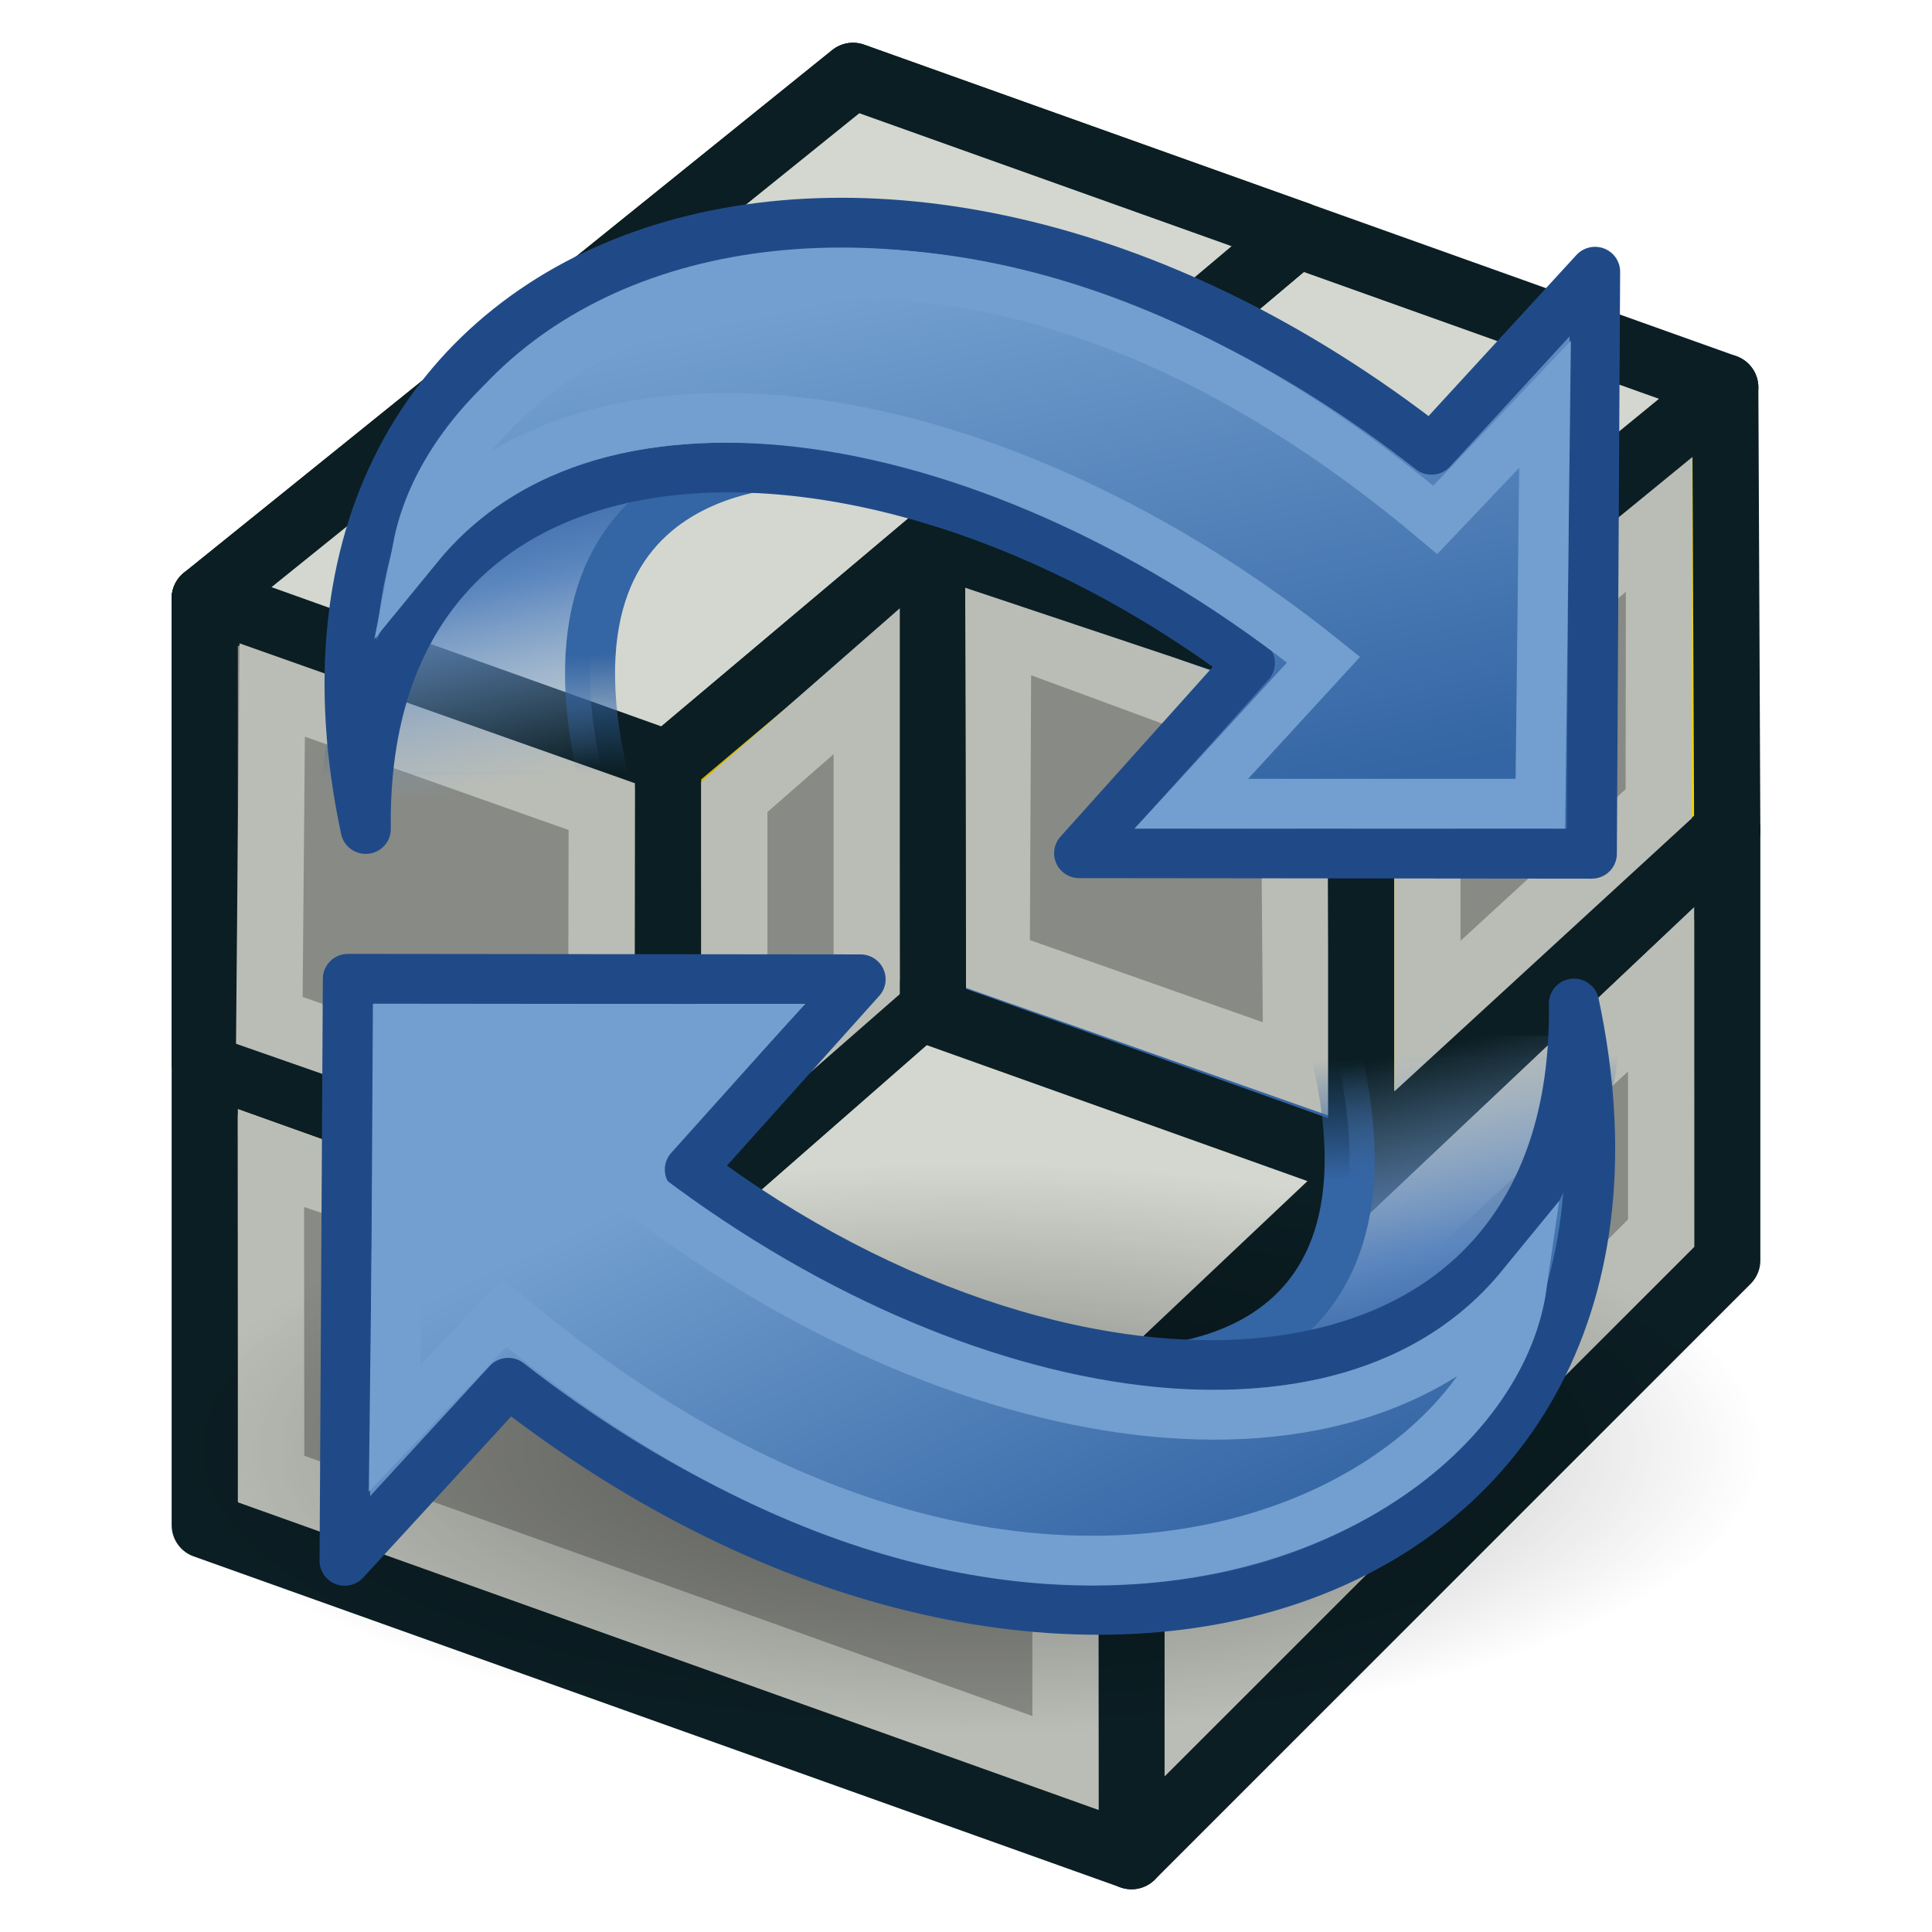
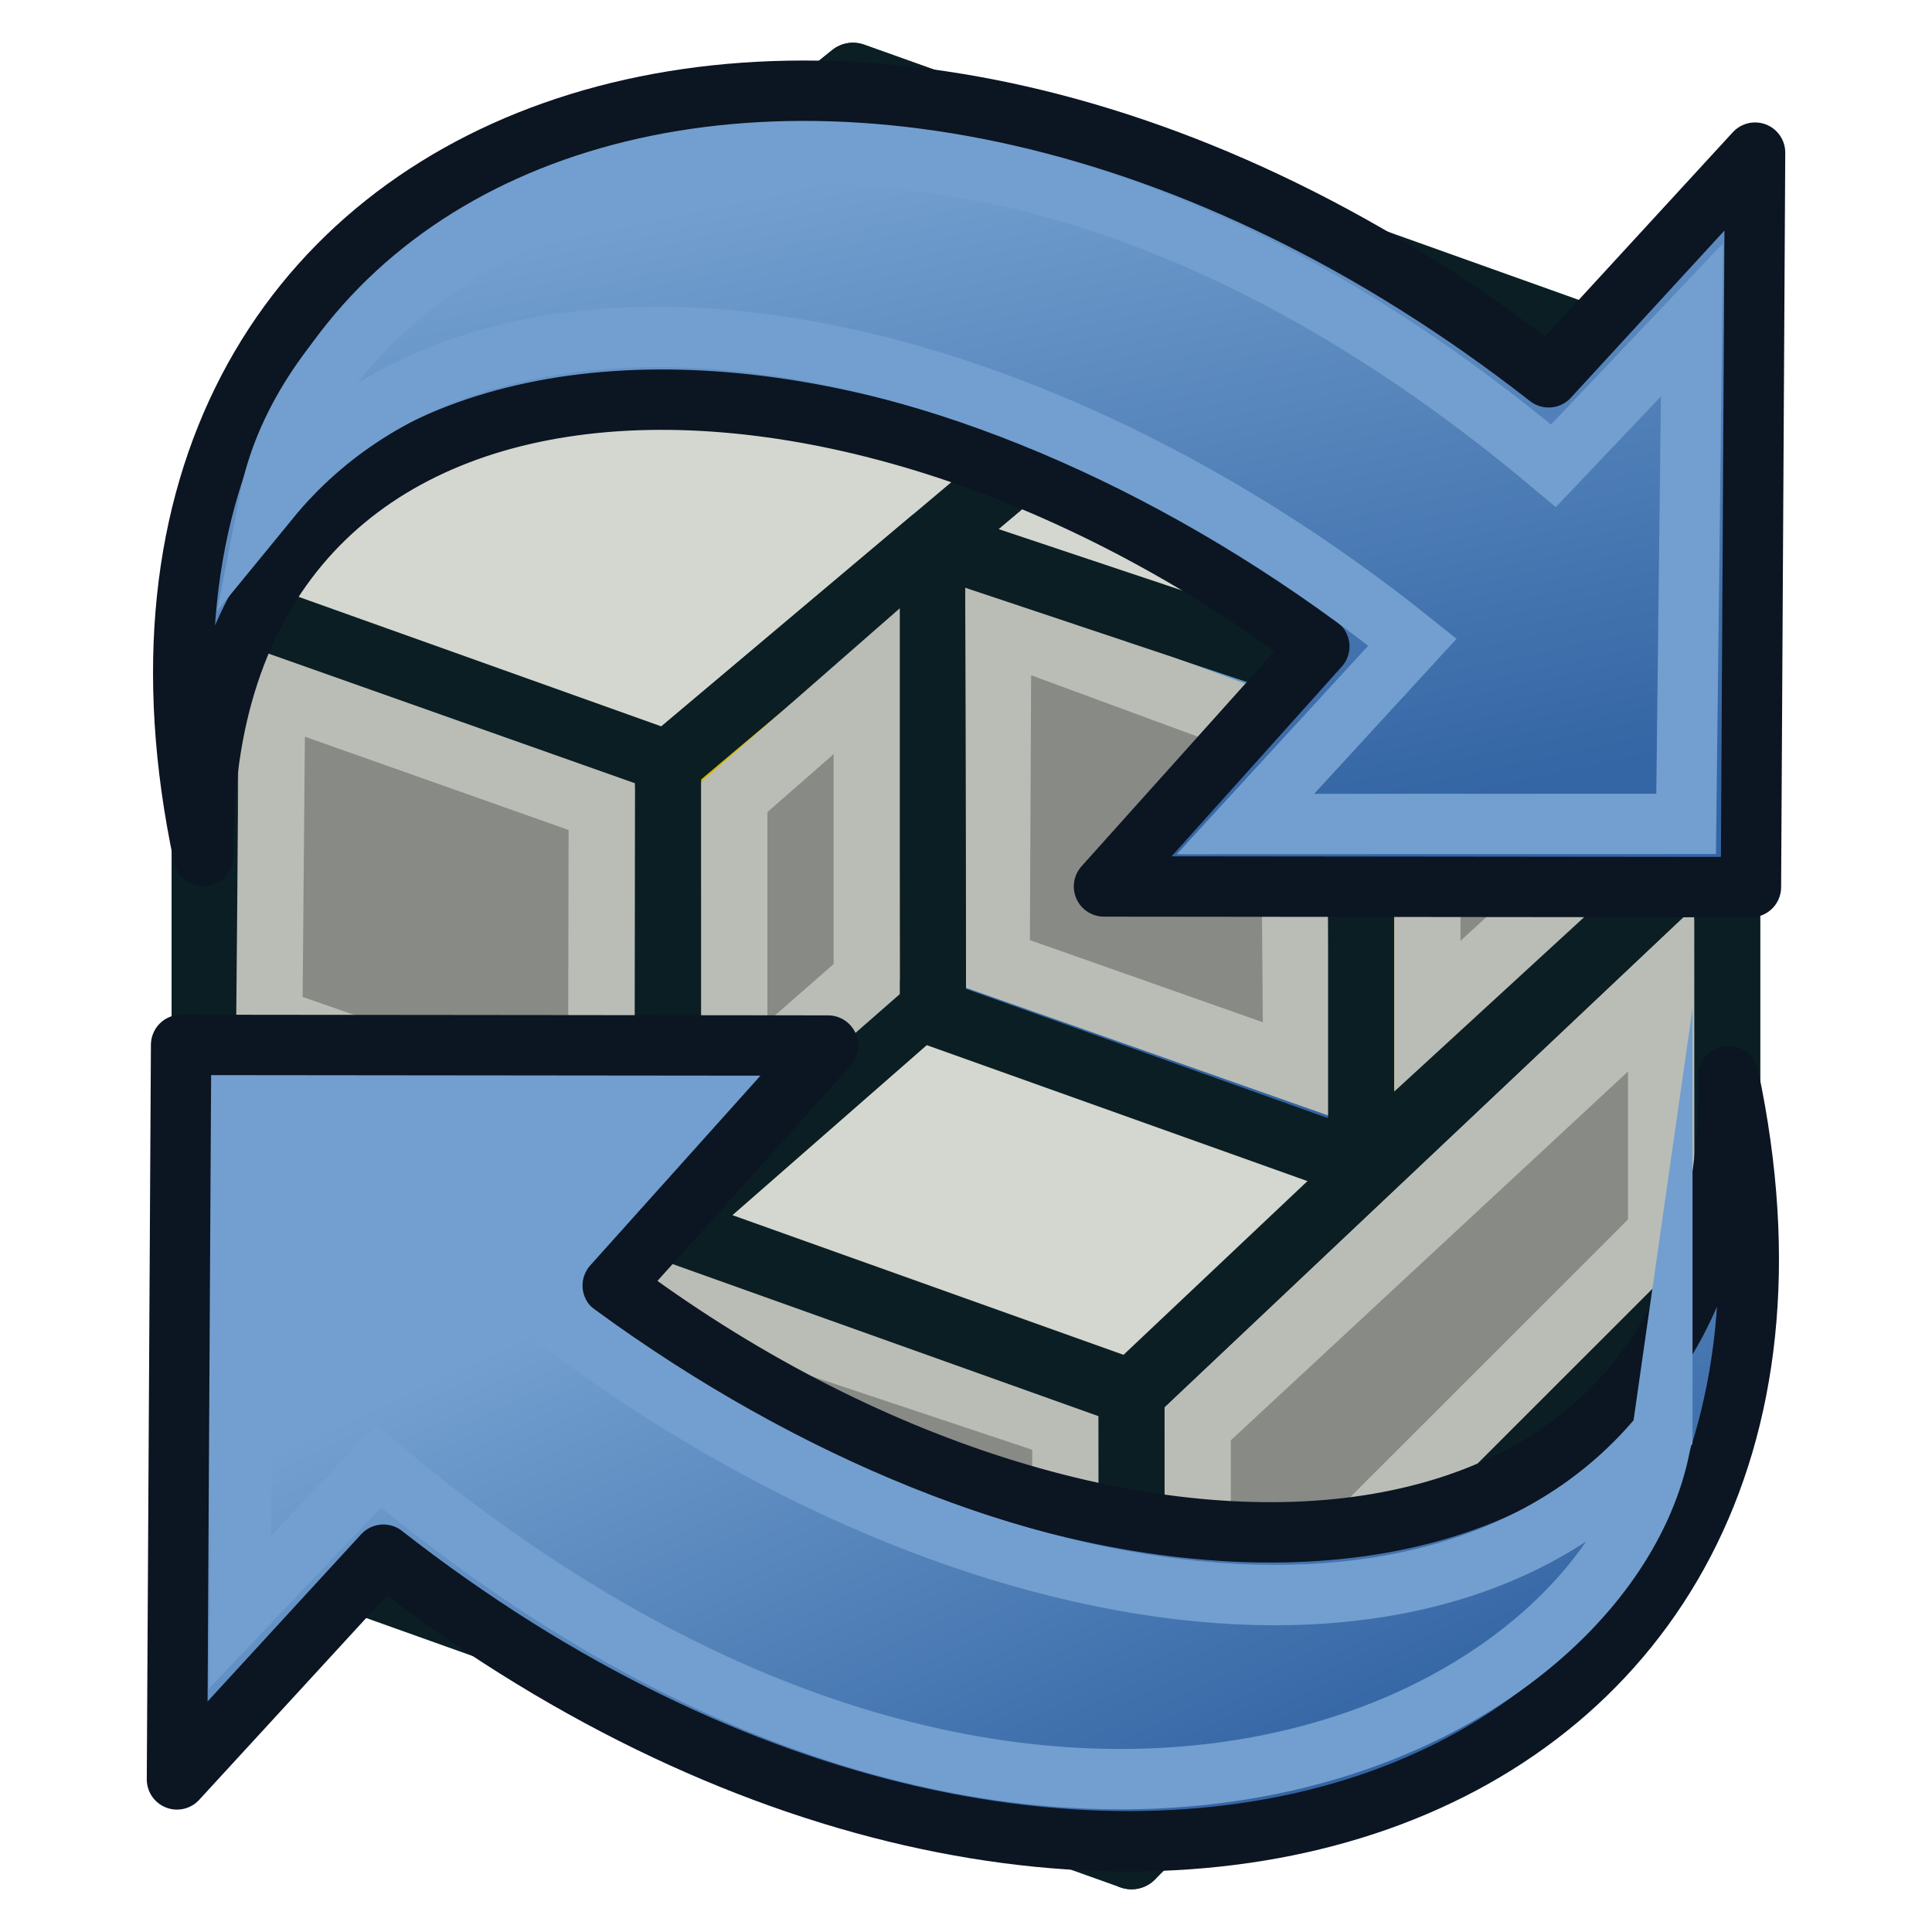
<svg xmlns="http://www.w3.org/2000/svg" xmlns:xlink="http://www.w3.org/1999/xlink" width="64" height="64" id="svg3559" version="1.1" viewBox="0 0 64 64">
  <defs id="defs3561">
    <linearGradient id="linearGradient4383-3">
      <stop id="stop73188" offset="0" style="stop-color:#3465a4;stop-opacity:1" />
      <stop id="stop73190" offset="1" style="stop-color:#729fcf;stop-opacity:1" />
    </linearGradient>
    <linearGradient id="linearGradient3774">
      <stop style="stop-color:#4e9a06;stop-opacity:1" offset="0" id="stop3776" />
      <stop style="stop-color:#8ae234;stop-opacity:1" offset="1" id="stop3778" />
    </linearGradient>
-     <radialGradient xlink:href="#linearGradient8662" id="radialGradient1503" gradientUnits="userSpaceOnUse" gradientTransform="matrix(2.041439,0,0,0.7302722,-169.3523,-78.02379)" cx="24.837" cy="36.421" fx="24.837" fy="36.421" r="15.645" />
-     <linearGradient id="linearGradient8662">
-       <stop style="stop-color:#000000;stop-opacity:1;" offset="0" id="stop8664" />
-       <stop style="stop-color:#000000;stop-opacity:0;" offset="1" id="stop8666" />
-     </linearGradient>
-     <linearGradient xlink:href="#linearGradient2831" id="linearGradient1486" gradientUnits="userSpaceOnUse" gradientTransform="matrix(1.370336,0,0,1.358911,0.02150968,-18.21492)" x1="13.479" y1="10.612" x2="15.419" y2="19.115" />
-     <linearGradient id="linearGradient2831">
-       <stop style="stop-color:#3465a4;stop-opacity:1;" offset="0" id="stop2833" />
-       <stop id="stop2855" offset="0.333" style="stop-color:#5b86be;stop-opacity:1;" />
-       <stop style="stop-color:#83a8d8;stop-opacity:0;" offset="1" id="stop2835" />
-     </linearGradient>
-     <linearGradient xlink:href="#linearGradient2847" id="linearGradient1488" gradientUnits="userSpaceOnUse" gradientTransform="matrix(-1.370336,0,0,-1.358911,64.51294,44.46487)" x1="37.128" y1="29.73" x2="37.065" y2="26.194" />
-     <linearGradient id="linearGradient2847">
-       <stop style="stop-color:#3465a4;stop-opacity:1;" offset="0" id="stop2849" />
-       <stop style="stop-color:#3465a4;stop-opacity:0;" offset="1" id="stop2851" />
-     </linearGradient>
-     <linearGradient xlink:href="#linearGradient3063" id="linearGradient3858" gradientUnits="userSpaceOnUse" x1="42.703" y1="20.547" x2="26.606" y2="33.634" />
-     <linearGradient id="linearGradient3063">
-       <stop id="stop3065" offset="0" style="stop-color:#729fcf;stop-opacity:1" />
-       <stop id="stop3067" offset="1" style="stop-color:#204a87;stop-opacity:1" />
-     </linearGradient>
-     <linearGradient xlink:href="#linearGradient2380" id="linearGradient3034" gradientUnits="userSpaceOnUse" x1="41.792" y1="20.135" x2="23.706" y2="34.083" />
    <linearGradient id="linearGradient2380">
      <stop style="stop-color:#729fcf;stop-opacity:1" offset="0" id="stop2382" />
      <stop style="stop-color:#3465a4;stop-opacity:1" offset="1" id="stop2384" />
    </linearGradient>
-     <linearGradient xlink:href="#linearGradient2380" id="linearGradient3034-4" gradientUnits="userSpaceOnUse" x1="26.222" y1="31.126" x2="46.731" y2="21.766" />
-     <linearGradient xlink:href="#linearGradient2831" id="linearGradient962" gradientUnits="userSpaceOnUse" gradientTransform="matrix(1.370336,0,0,1.358911,0.02150968,-18.21492)" x1="13.479" y1="10.612" x2="15.419" y2="19.115" />
-     <linearGradient xlink:href="#linearGradient2847" id="linearGradient964" gradientUnits="userSpaceOnUse" gradientTransform="matrix(-1.370336,0,0,-1.358911,64.51294,44.46487)" x1="37.128" y1="29.73" x2="37.065" y2="26.194" />
-     <linearGradient xlink:href="#linearGradient3063" id="linearGradient966" gradientUnits="userSpaceOnUse" x1="42.703" y1="20.547" x2="26.606" y2="33.634" />
    <linearGradient id="linearGradient4399-70" x1="48.714" x2="44.714" y1="45.586" y2="34.586" gradientTransform="translate(1.2856,1.4142)" gradientUnits="userSpaceOnUse">
      <stop stop-color="#c4a000" offset="0" id="stop8" />
      <stop stop-color="#edd400" offset="1" id="stop10" />
    </linearGradient>
    <linearGradient id="linearGradient69709" x1="20.244" x2="17.244" y1="37.588" y2="27.588" gradientTransform="matrix(1,-0.026667,0,1,81.696,-5.3735)" gradientUnits="userSpaceOnUse" xlink:href="#linearGradient4383-3" />
    <linearGradient id="linearGradient4389-9" x1="20.244" x2="17.244" y1="37.588" y2="27.588" gradientTransform="translate(-1.2435,-2.5881)" gradientUnits="userSpaceOnUse" xlink:href="#linearGradient3774" />
    <linearGradient id="linearGradient69042-0" x1="48.714" x2="44.714" y1="45.586" y2="34.586" gradientTransform="translate(-12.714,-17.586)" gradientUnits="userSpaceOnUse" xlink:href="#linearGradient3774" />
    <linearGradient xlink:href="#linearGradient4399-70" id="linearGradient922" gradientUnits="userSpaceOnUse" gradientTransform="translate(-52.714,-17.586)" x1="48.714" y1="45.586" x2="44.714" y2="34.586" />
+     <linearGradient xlink:href="#linearGradient2380" id="linearGradient3034-7" gradientUnits="userSpaceOnUse" x1="41.792" y1="20.135" x2="23.706" y2="34.083" gradientTransform="matrix(-0.8294219,-0.69481,-0.7007611,0.8223782,78.68913,17.82874)" />
+     <linearGradient xlink:href="#linearGradient2380" id="linearGradient3034-4-9" gradientUnits="userSpaceOnUse" x1="26.222" y1="31.126" x2="46.731" y2="21.766" gradientTransform="matrix(0.8294219,0.69481,0.7007611,-0.8223782,-14.68913,46.17126)" />
  </defs>
  <g id="layer1">
    <g id="g1124" transform="matrix(1.096411,0,0,1.096411,-13.22696,60.64375)" style="opacity:1">
      <g id="g40" style="stroke-width:2" transform="translate(9.249999,-58.22948)">
        <path d="M 9,49 V 35 l 28,10 v 14 z" id="path30" style="fill:#babdb6;stroke:#0b1e23;stroke-linejoin:round;stroke-opacity:1" />
        <path d="M 37,59 V 45 L 55,28 v 13 z" id="path32" style="fill:#babdb6;stroke:#0b1e23;stroke-linejoin:round;stroke-opacity:1" />
        <path d="M 11.008,47.606 11,38 l 24,8 0.008,10.185 z" id="path34" style="fill:#888a85;stroke:#babdb6" />
        <path d="M 39.005,54.168 39,46 l 14,-13 0.002,7.177 z" id="path36" style="fill:#888a85;stroke:#babdb6" />
        <path d="M 23,40 42,23 55,28 37,45 Z" id="path38" style="fill:#d3d7cf;stroke:#0b1e23;stroke-linejoin:round;stroke-opacity:1" />
      </g>
      <g id="g943" transform="translate(-50.75,-58.22948)">
        <path d="m 91,33.5 -0.027,-14.214 12.967,4.335 v 14.5 z" id="path54" style="fill:url(#linearGradient69709);stroke:#0b1e23;stroke-width:2;stroke-linejoin:round;stroke-opacity:1" />
        <path d="m 92.927,32.029 0.047,-10.141 8.927,3.29 0.078,10.042 z" id="path56" style="fill:#888a85;stroke:#babdb6;stroke-width:2" />
        <path d="m 103.94,38.121 v -14.5 l 11,-9 L 115,28 Z" id="path58" style="fill:#edd400;stroke:#0b1e23;stroke-width:2;stroke-linejoin:round;stroke-opacity:1" />
        <path d="m 105.94,33.621 v -9 l 7,-6 -0.012,8.582 z" id="path60" style="fill:#888a85;stroke:#babdb6;stroke-width:2" />
        <path d="M 90.973,19.286 102,10 l 12.94,4.621 -11,9 z" id="path62" style="fill:#d3d7cf;stroke:#0b1e23;stroke-width:2;stroke-linejoin:round;stroke-opacity:1" />
      </g>
      <g id="g963" transform="translate(49.25,-58.22948)">
        <g style="stroke:#172a04;stroke-width:2;stroke-linejoin:round" transform="translate(-40)" id="g48">
          <path style="fill:url(#linearGradient4389-9)" id="path42" d="M 9,35 V 21 l 14,5 v 14 z" />
          <path style="fill:#8ae234" id="path44" d="M 9,21 28.585,5.209 42,10 l -19,16 z" />
          <path style="fill:url(#linearGradient69042-0)" id="path46" d="M 23,40 V 26 l 7.973,-6.714 0.027,13.714 z" />
        </g>
        <path style="fill:#888a85;fill-opacity:1;stroke:#0b1e23;stroke-width:2;stroke-linejoin:round;stroke-opacity:1" id="path912" d="M -31,35 V 21 l 14,5 v 14 z" />
        <path style="fill:#d3d7cf;fill-opacity:1;stroke:#0b1e23;stroke-width:2;stroke-linejoin:round;stroke-opacity:1" id="path914" d="M -31,21 -11.415,5.209 2,10 l -19,16 z" />
        <path style="fill:url(#linearGradient922);fill-opacity:1;stroke:#0b1e23;stroke-width:2;stroke-linejoin:round;stroke-opacity:1" id="path916" d="M -17,40 V 26 l 7.973,-6.714 0.027,13.714 z" />
        <path d="m -15,36 v -9 l 4,-3.5 v 9 z" id="path50" style="fill:#888a85;stroke:#babdb6;stroke-width:2;stroke-opacity:1" />
        <path d="m -29.049,33.746 0.087,-9.98 9.957,3.523 -0.021,9.961 z" id="path52" style="fill:none;stroke:#babdb6;stroke-width:2;stroke-opacity:1" />
      </g>
    </g>
-     <g id="g1230" transform="matrix(0.8281973,0,0,0.8281973,-66.26464,5.39994)" style="display:inline">
-       <ellipse transform="scale(-1)" id="path8660" style="color:#000000;display:inline;overflow:visible;visibility:visible;opacity:0.383;fill:url(#radialGradient1503);fill-opacity:1;fill-rule:evenodd;stroke:none;stroke-width:1.667;marker:none" cx="-118.649" cy="-51.426" rx="31.938" ry="11.425" />
-       <g id="g3863" transform="translate(85.8097,15.62878)">
-         <path id="path2865" d="m 27,-3.692 c 0,0 -12.247,-0.849 -8.479,13.419 H 7.987 c 0,0 0.685,-16.137 19.013,-13.419 z" style="color:#000000;display:block;overflow:visible;visibility:visible;fill:url(#linearGradient962);fill-opacity:1;fill-rule:nonzero;stroke:url(#linearGradient964);stroke-width:2;stroke-linecap:butt;stroke-linejoin:miter;stroke-miterlimit:4;stroke-dasharray:none;stroke-dashoffset:0;stroke-opacity:1;marker:none" />
-         <g style="fill:url(#linearGradient966);fill-opacity:1;stroke:#204a87;stroke-width:0.733;stroke-opacity:1" transform="matrix(-0.7934944,-0.6648175,-0.6704067,0.786879,77.66003,0.9404645)" id="g1878">
-           <path style="color:#000000;display:block;overflow:visible;visibility:visible;fill:url(#linearGradient3034);fill-opacity:1;fill-rule:nonzero;stroke:#204a87;stroke-width:1.933;stroke-linecap:butt;stroke-linejoin:round;stroke-miterlimit:4;stroke-dasharray:none;stroke-dashoffset:0;stroke-opacity:1;marker:none" d="M 44.307,50.23 C 62.821,35.819 49.665,13.412 22.462,12.498 L 22.114,3.152 7.625,20.497 22.714,33.219 c 0,0 -0.252,-9.881 -0.252,-9.881 18.83,0.999 32.982,14.072 21.844,26.892 z" id="path1880" />
-         </g>
-         <g id="g2805" transform="matrix(-0.6968652,-0.5838577,-0.5887662,0.6910554,72.3504,1.012742)" style="fill:none;stroke:#729fcf;stroke-width:0.733;stroke-opacity:1">
-           <path id="path2807" d="M 52.369,42.345 C 57.337,33.466 49.176,12.602 19.056,12.673 L 18.678,5.663 7.438,19.283 19.129,29.167 18.808,20.555 c 18.245,0.382 33.804,9.458 33.561,21.79 z" style="color:#000000;display:block;overflow:visible;visibility:visible;fill:none;stroke:#729fcf;stroke-width:2.201;stroke-linecap:butt;stroke-linejoin:miter;stroke-miterlimit:21;stroke-dasharray:none;stroke-dashoffset:0;stroke-opacity:1;marker:none" />
-         </g>
-       </g>
-       <g transform="rotate(180,75.89814,22.31439)" id="g3863-0">
-         <path id="path2865-3" d="m 27,-3.692 c 0,0 -12.247,-0.849 -8.479,13.419 H 7.987 c 0,0 0.685,-16.137 19.013,-13.419 z" style="color:#000000;display:block;overflow:visible;visibility:visible;fill:url(#linearGradient1486);fill-opacity:1;fill-rule:nonzero;stroke:url(#linearGradient1488);stroke-width:2;stroke-linecap:butt;stroke-linejoin:miter;stroke-miterlimit:4;stroke-dasharray:none;stroke-dashoffset:0;stroke-opacity:1;marker:none" />
-         <g style="fill:url(#linearGradient3858);fill-opacity:1;stroke:#204a87;stroke-width:0.733;stroke-opacity:1" transform="matrix(-0.7934944,-0.6648175,-0.6704067,0.786879,77.66003,0.9404645)" id="g1878-6">
-           <path style="color:#000000;display:block;overflow:visible;visibility:visible;fill:url(#linearGradient3034-4);fill-opacity:1;fill-rule:nonzero;stroke:#204a87;stroke-width:1.933;stroke-linecap:butt;stroke-linejoin:round;stroke-miterlimit:4;stroke-dasharray:none;stroke-dashoffset:0;stroke-opacity:1;marker:none" d="M 44.307,50.23 C 62.821,35.819 49.665,13.412 22.462,12.498 L 22.114,3.152 7.625,20.497 22.714,33.219 c 0,0 -0.252,-9.881 -0.252,-9.881 18.83,0.999 32.982,14.072 21.844,26.892 z" id="path1880-2" />
-         </g>
-         <g id="g2805-4" transform="matrix(-0.6968652,-0.5838577,-0.5887662,0.6910554,72.3504,1.012742)" style="fill:none;stroke:#729fcf;stroke-width:0.733;stroke-opacity:1">
-           <path id="path2807-5" d="M 52.369,42.345 C 57.865,33.592 49.176,12.602 19.056,12.673 L 18.678,5.663 7.438,19.283 19.129,29.167 18.808,20.555 c 18.245,0.382 33.804,9.458 33.561,21.79 z" style="color:#000000;display:block;overflow:visible;visibility:visible;fill:none;stroke:#729fcf;stroke-width:2.201;stroke-linecap:butt;stroke-linejoin:miter;stroke-miterlimit:21;stroke-dasharray:none;stroke-dashoffset:0;stroke-opacity:1;marker:none" />
-         </g>
-       </g>
-     </g>
+   </g>
+   <g id="layer3" style="display:inline;stroke-width:1" transform="matrix(0.999994,0,0,0.9999977,1.9375e-4,7.39671e-5)">
+     <path style="color:#000000;display:block;overflow:visible;visibility:visible;fill:url(#linearGradient3034-7);fill-opacity:1;fill-rule:nonzero;stroke:#0c1522;stroke-width:2;stroke-linecap:butt;stroke-linejoin:round;stroke-miterlimit:4;stroke-dasharray:none;stroke-dashoffset:0;stroke-opacity:1;marker:none" d="M 6.741,28.352 C 1.483,3.636 28.098,-5.649 51.3,12.499 L 58.139,5.056 58.002,29.387 36.571,29.365 c 0,0 7.133,-7.951 7.133,-7.951 C 27.386,9.153 6.487,10.071 6.741,28.352 Z" id="path1880" />
+     <path id="path2807" d="M 8.933,16.532 C 10.778,7.087 29.563,-3.001 51.46,15.429 l 4.589,-4.832 -0.194,16.695 -14.599,0.005 5.534,-6.024 C 33.264,10.416 16.345,7.477 8.933,16.532 Z" style="color:#000000;display:block;overflow:visible;visibility:visible;fill:none;stroke:#729fcf;stroke-width:2;stroke-linecap:butt;stroke-linejoin:miter;stroke-miterlimit:21;stroke-dasharray:none;stroke-dashoffset:0;stroke-opacity:1;marker:none" />
+     <path style="color:#000000;display:block;overflow:visible;visibility:visible;fill:url(#linearGradient3034-4-9);fill-opacity:1;fill-rule:nonzero;stroke:#0c1522;stroke-width:2;stroke-linecap:butt;stroke-linejoin:round;stroke-miterlimit:4;stroke-dasharray:none;stroke-dashoffset:0;stroke-opacity:1;marker:none" d="M 57.259,35.648 C 62.517,60.364 35.902,69.649 12.7,51.501 l -6.838,7.444 0.137,-24.332 21.431,0.022 c 0,0 -7.133,7.951 -7.133,7.951 16.318,12.262 37.217,11.344 36.963,-6.937 z" id="path1880-2" />
+     <path id="path2807-5" d="M 55.067,47.468 C 53.684,57.144 34.437,67.001 12.54,48.571 l -4.589,4.832 0.194,-16.695 14.599,-0.005 -5.534,6.024 c 13.525,10.857 30.444,13.796 37.857,4.742 z" style="color:#000000;display:block;overflow:visible;visibility:visible;fill:none;stroke:#729fcf;stroke-width:2;stroke-linecap:butt;stroke-linejoin:miter;stroke-miterlimit:21;stroke-dasharray:none;stroke-dashoffset:0;stroke-opacity:1;marker:none" />
  </g>
</svg>
